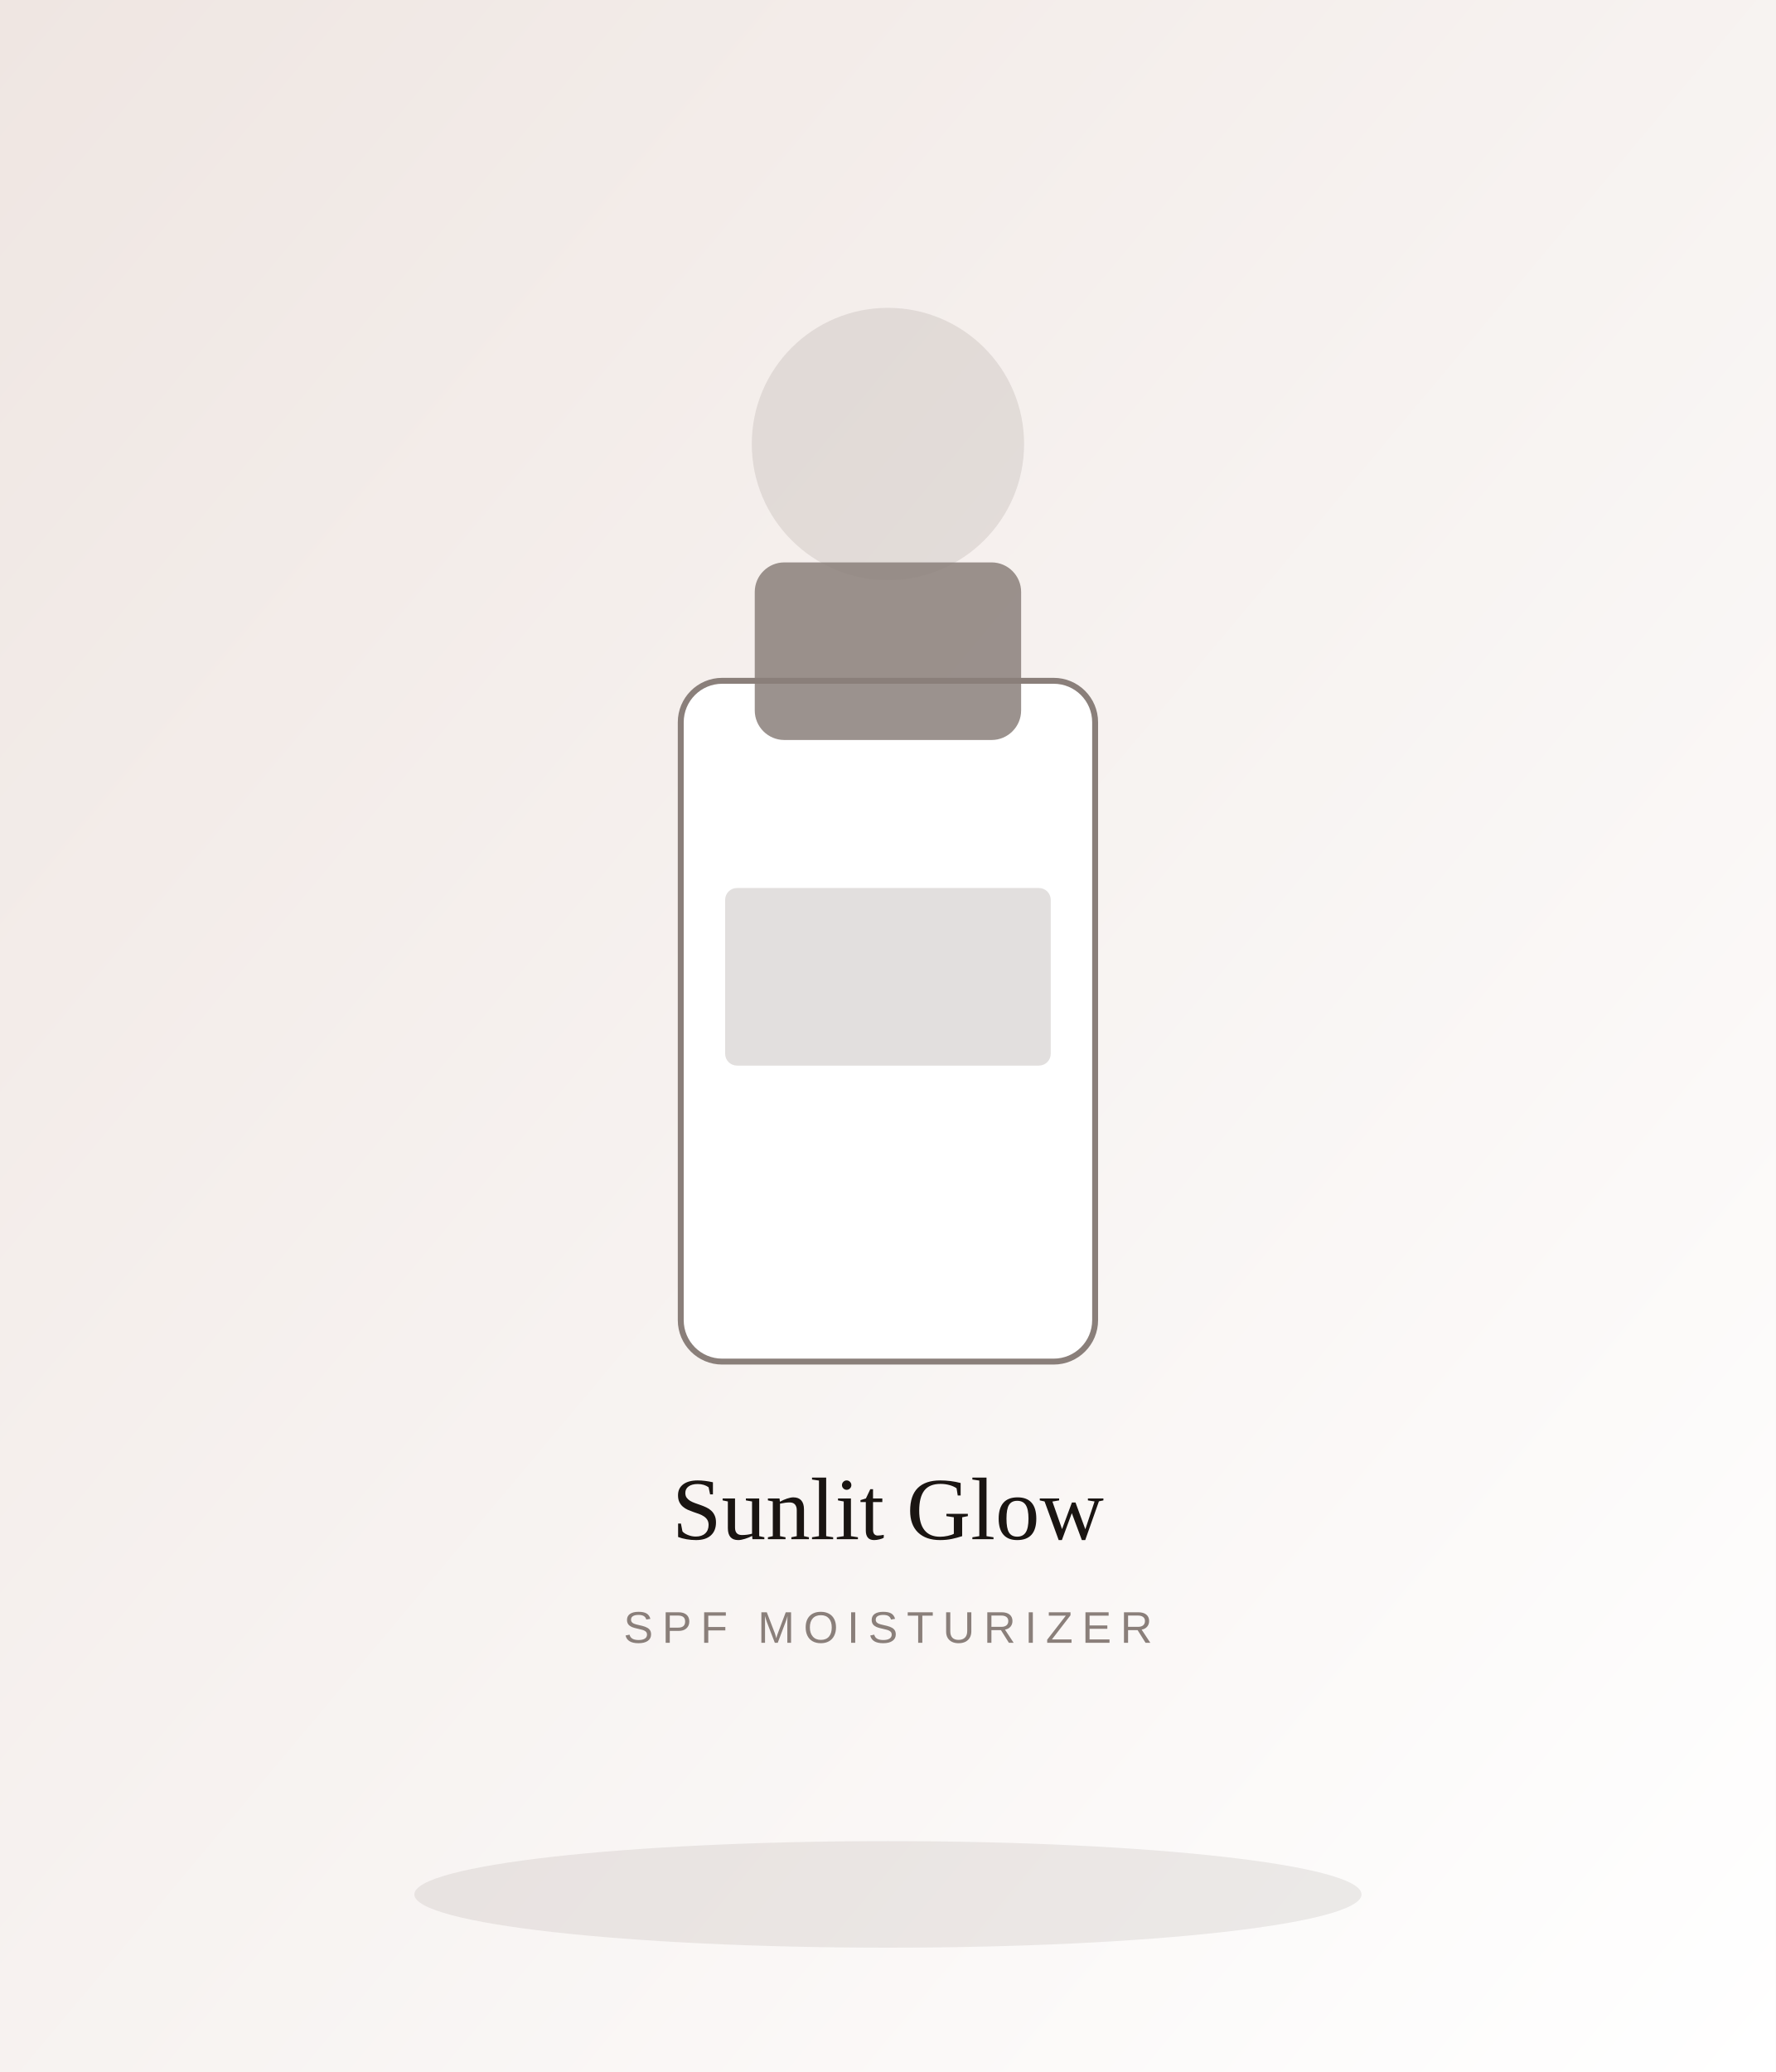
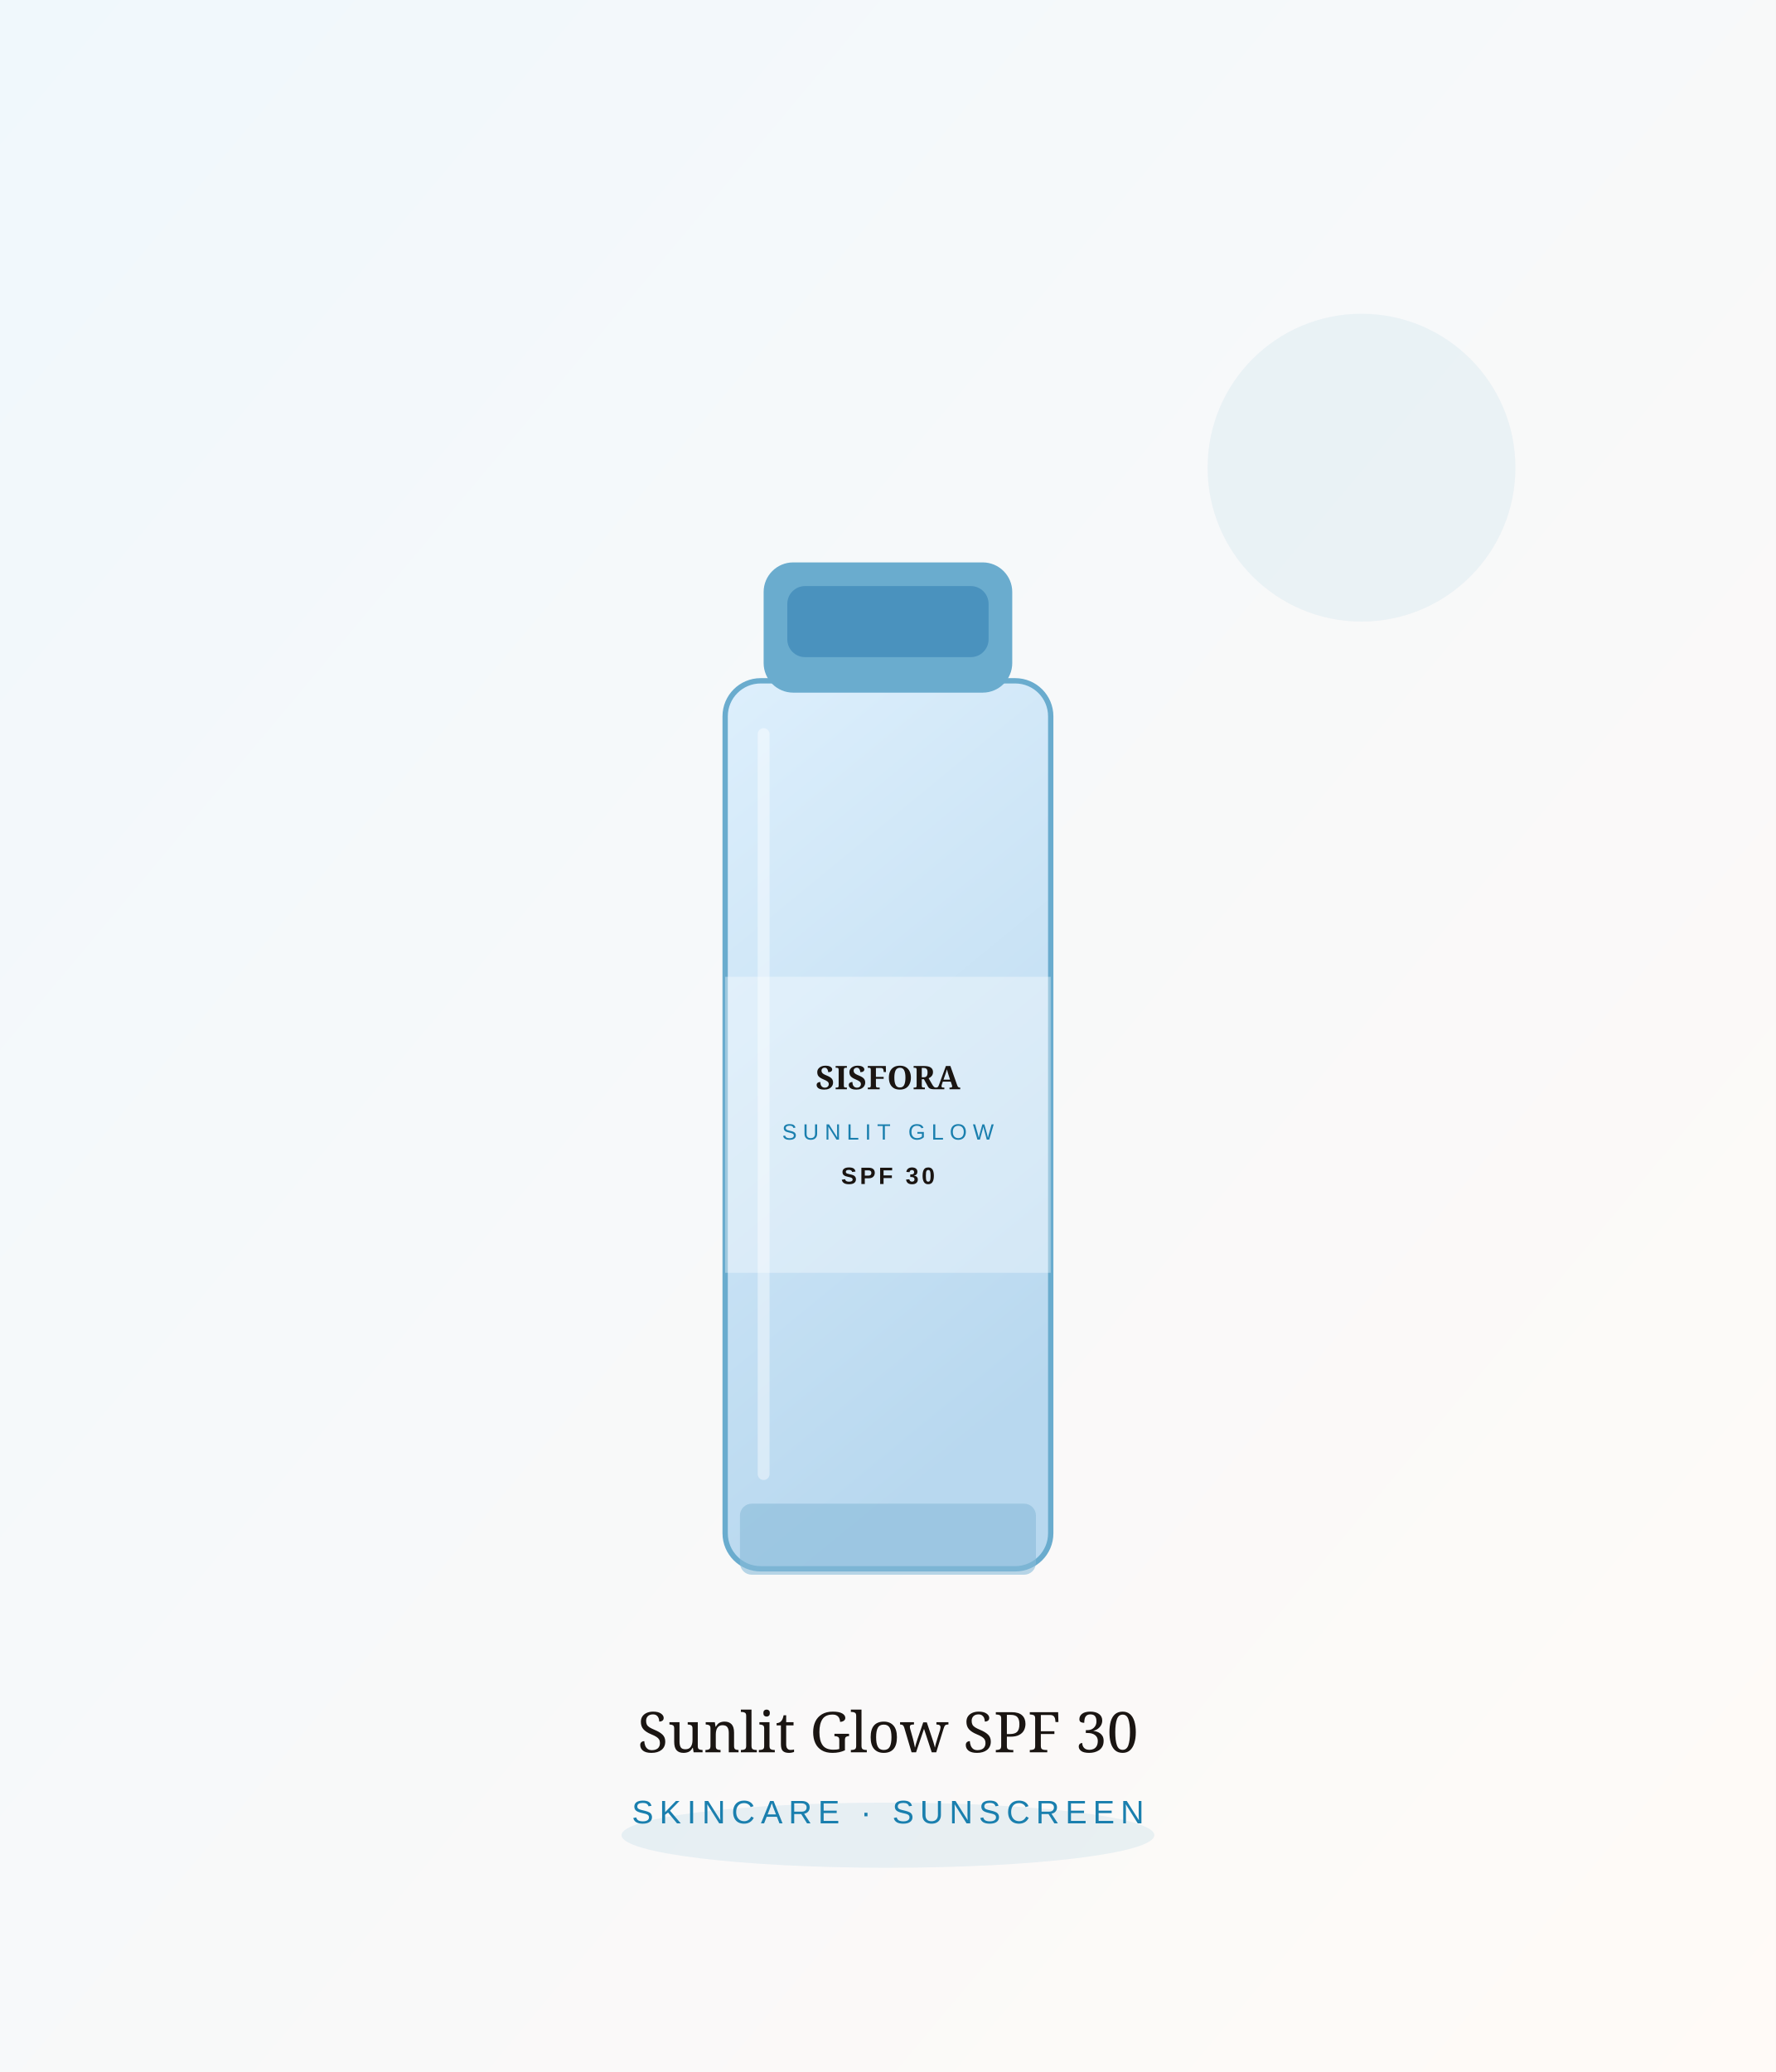
<svg xmlns="http://www.w3.org/2000/svg" width="600" height="700" viewBox="0 0 600 700">
  <defs>
-     <linearGradient id="g" x1="0" y1="0" x2="1" y2="1">
-       <stop offset="0%" stop-color="#efe6e2" />
-       <stop offset="100%" stop-color="#ffffff" />
+     <linearGradient id="bg17" x1="0" y1="0" x2="1" y2="1">
+       <stop offset="0%" stop-color="#f0f8fc" />
+       <stop offset="100%" stop-color="#fffaf7" />
+     </linearGradient>
+     <linearGradient id="tub17" x1="0" y1="0" x2="0.3" y2="1">
+       <stop offset="0%" stop-color="#ddeffc" />
+       <stop offset="100%" stop-color="#b8d8ef" />
    </linearGradient>
  </defs>
-   <rect width="600" height="700" fill="url(#g)" />
-   <ellipse cx="300" cy="640" rx="160" ry="18" fill="#8a7f7a" opacity="0.15" />
-   <rect x="230" y="230" width="140" height="230" rx="14" fill="#ffffff" stroke="#8a7f7a" stroke-width="2" />
-   <rect x="255" y="190" width="90" height="60" rx="10" fill="#8a7f7a" opacity="0.85" />
-   <rect x="245" y="300" width="110" height="60" rx="4" fill="#8a7f7a" opacity="0.25" />
-   <circle cx="300" cy="150" r="46" fill="#8a7f7a" opacity="0.18" />
-   <text x="300" y="520" font-family="Georgia, 'Times New Roman', serif" font-size="30" fill="#1a1512" text-anchor="middle">Sunlit Glow</text>
-   <text x="300" y="555" font-family="Arial, sans-serif" font-size="15" letter-spacing="3" fill="#8a7f7a" text-anchor="middle">SPF MOISTURIZER</text>
+   <rect width="600" height="700" fill="url(#bg17)" />
+   <ellipse cx="300" cy="620" rx="90" ry="11" fill="#6aacce" opacity="0.14" />
+   <rect x="245" y="230" width="110" height="300" rx="12" fill="url(#tub17)" stroke="#6aacce" stroke-width="1.8" />
+   <rect x="245" y="330" width="110" height="100" rx="0" fill="rgba(255,255,255,0.35)" />
+   <text x="300" y="368" font-family="Georgia,serif" font-size="11" fill="#1a1512" text-anchor="middle" font-weight="bold">SISFORA</text>
+   <text x="300" y="385" font-family="Arial,sans-serif" font-size="7.5" letter-spacing="2" fill="#1a7fae" text-anchor="middle">SUNLIT GLOW</text>
+   <text x="300" y="400" font-family="Arial,sans-serif" font-size="8" letter-spacing="1" fill="#1a1512" text-anchor="middle" font-weight="bold">SPF 30</text>
+   <rect x="258" y="190" width="84" height="44" rx="10" fill="#6aacce" />
+   <rect x="266" y="198" width="68" height="24" rx="6" fill="#4a92be" />
+   <rect x="250" y="508" width="100" height="24" rx="4" fill="#88bbd8" opacity="0.6" />
+   <line x1="258" y1="248" x2="258" y2="498" stroke="white" stroke-width="4" stroke-linecap="round" opacity="0.42" />
+   <circle cx="460" cy="158" r="52" fill="#6aacce" opacity="0.1" />
+   <text x="300" y="592" font-family="Georgia,serif" font-size="19" fill="#1a1512" text-anchor="middle">Sunlit Glow SPF 30</text>
+   <text x="300" y="616" font-family="Arial,sans-serif" font-size="11" letter-spacing="2" fill="#1a7fae" text-anchor="middle">SKINCARE · SUNSCREEN</text>
</svg>
